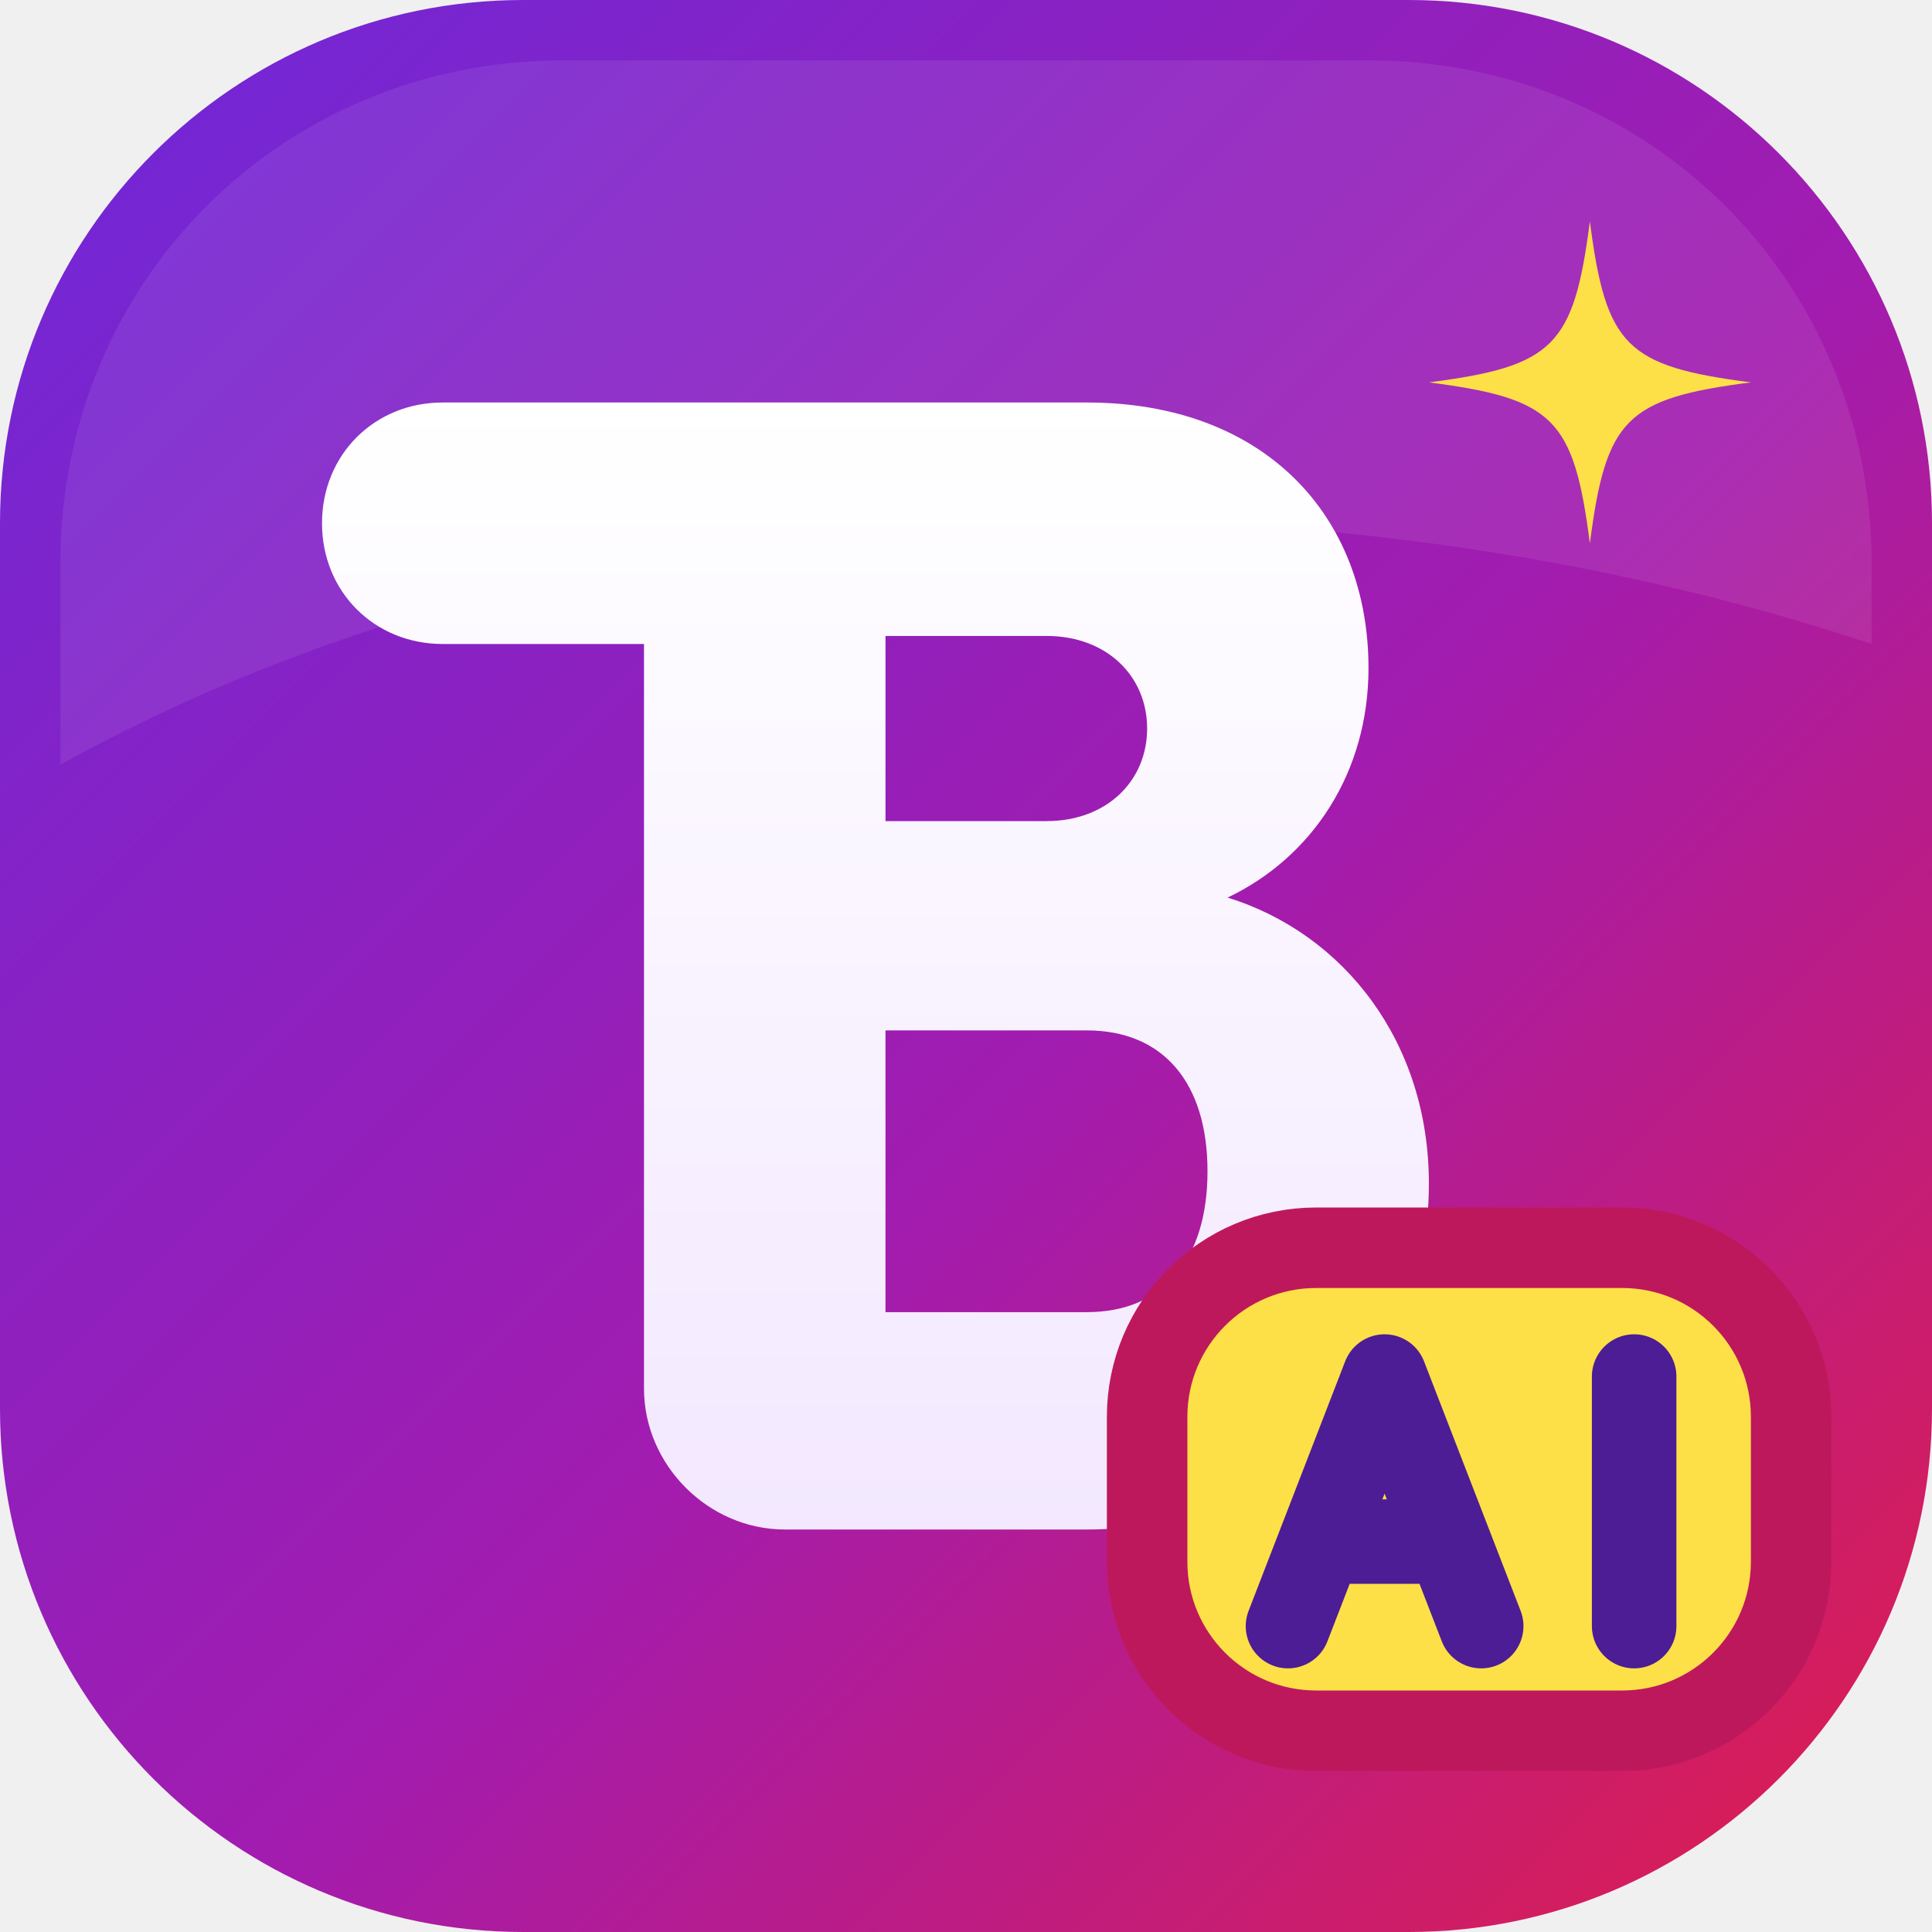
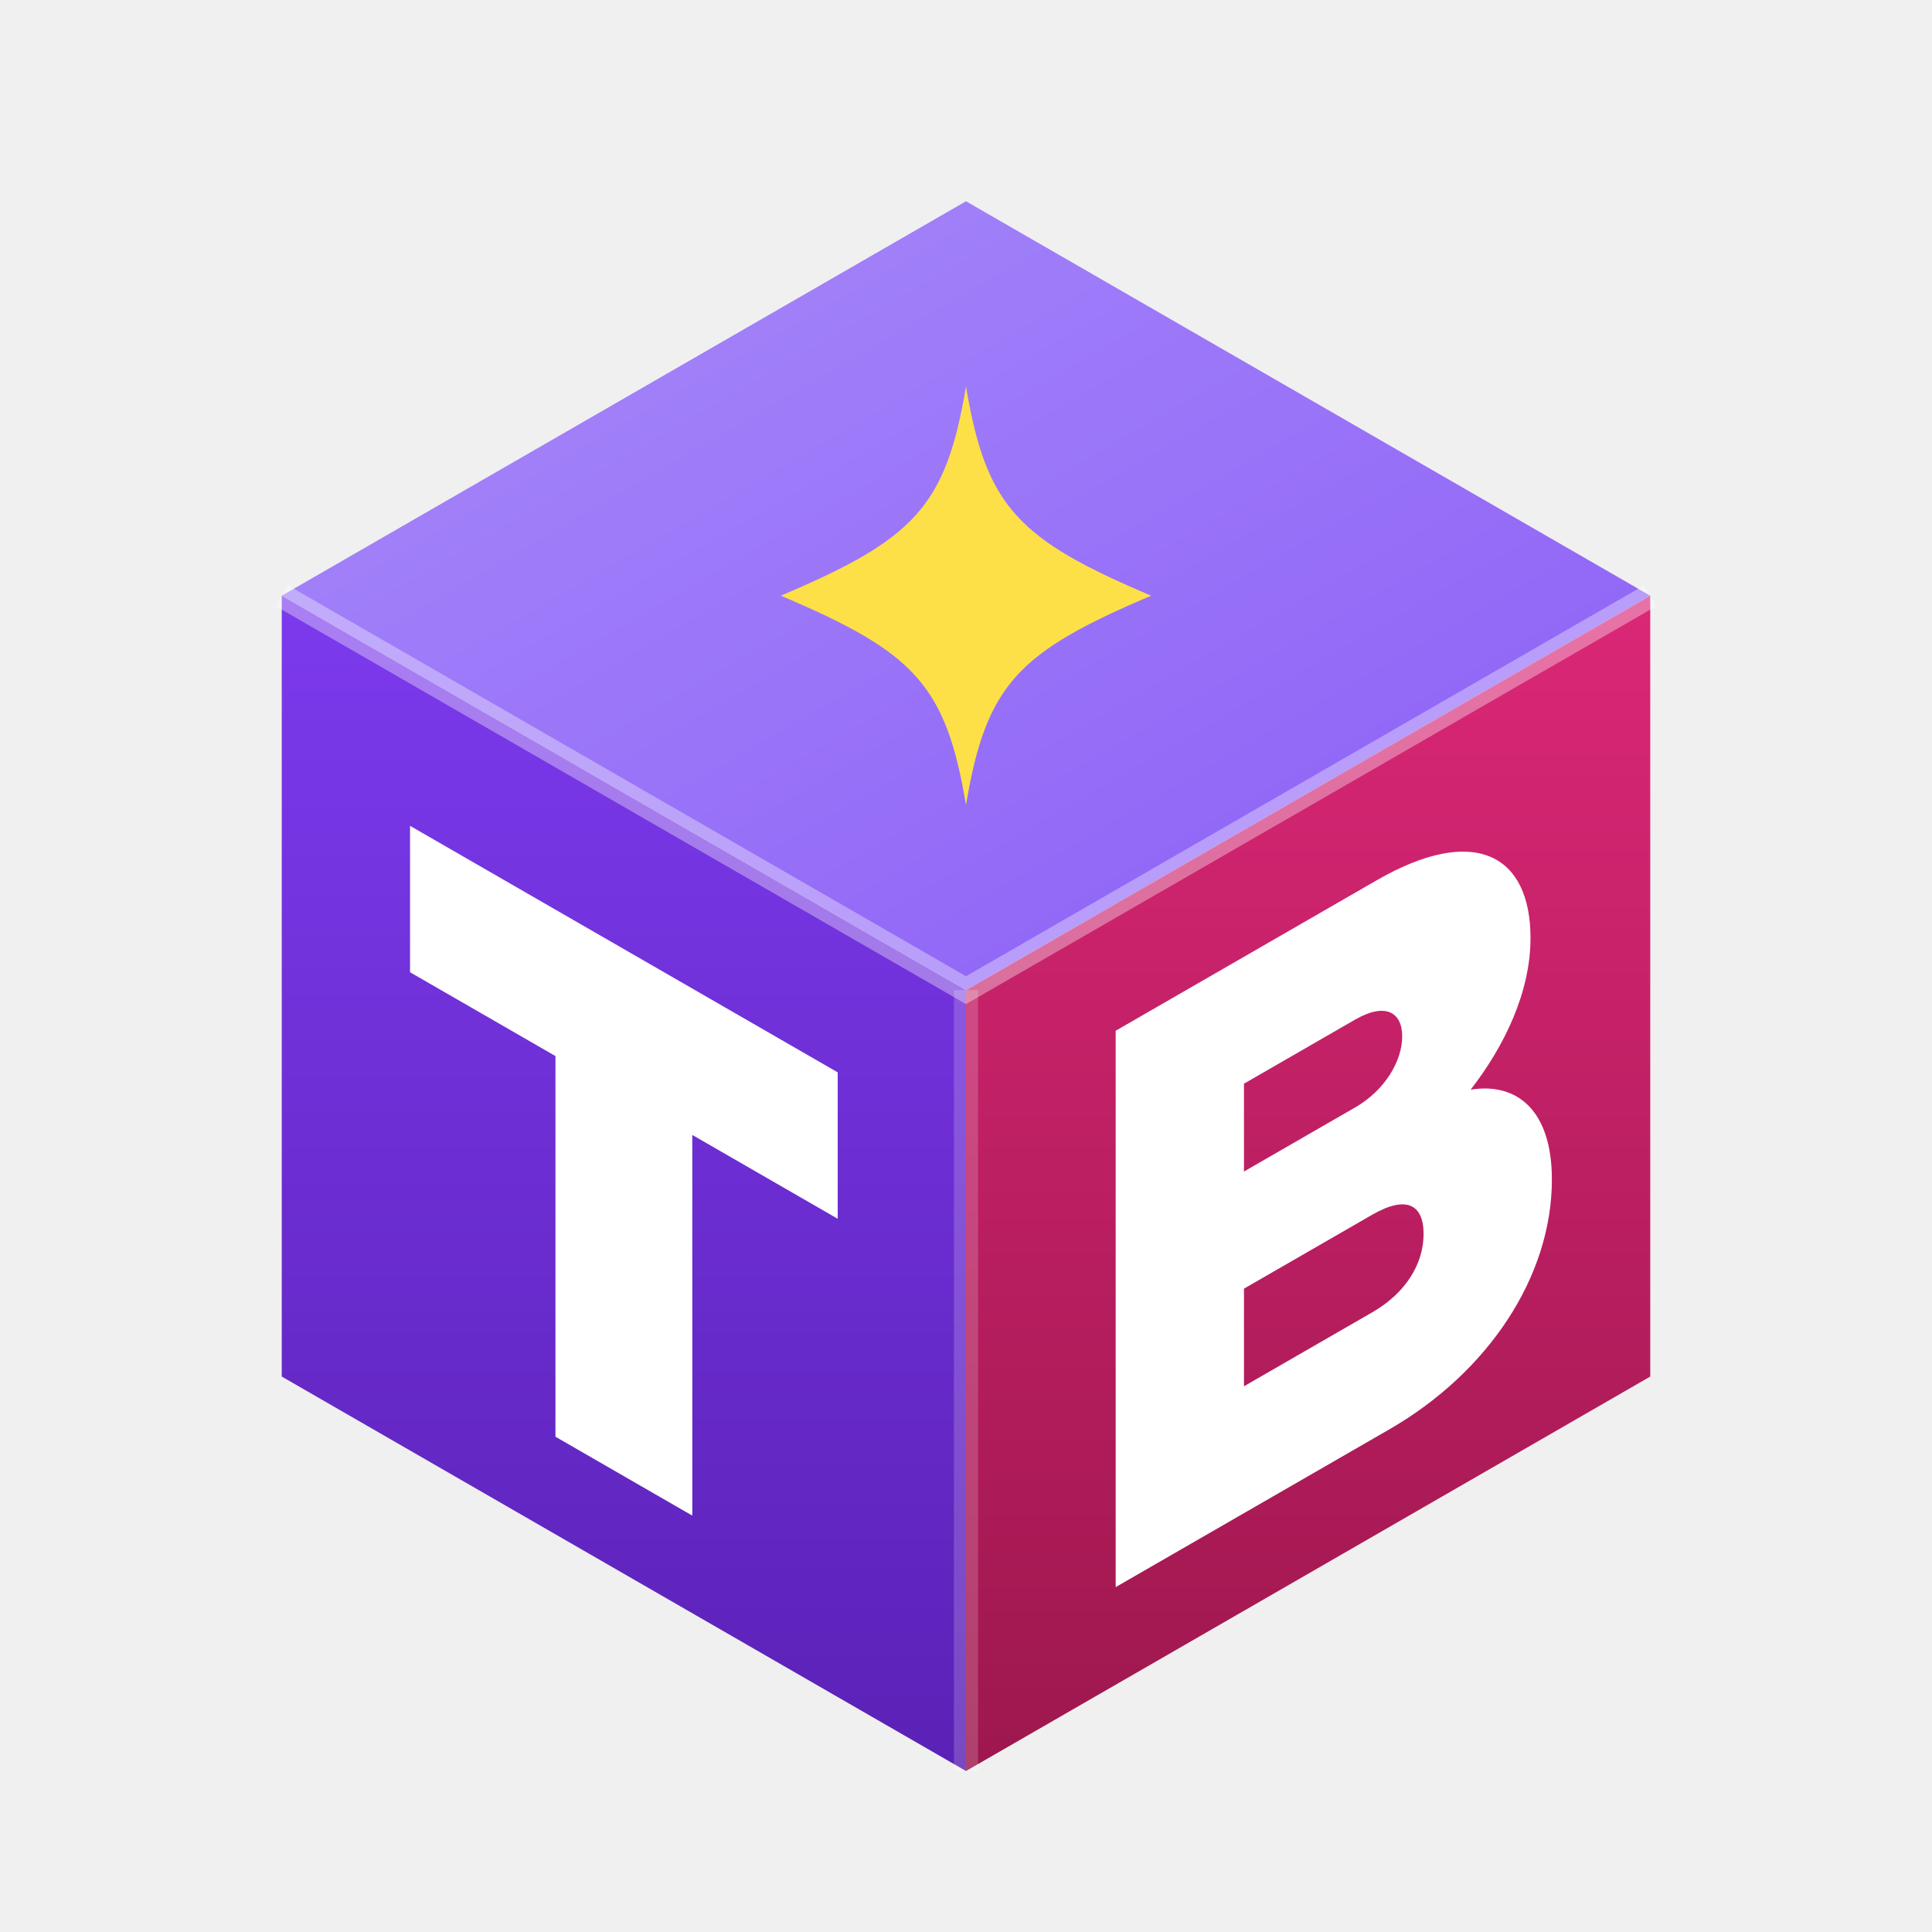
<svg xmlns="http://www.w3.org/2000/svg" viewBox="0 0 48 48">
  <defs>
-     <linearGradient id="g" x1="0" y1="0" x2="1" y2="1">
-       <stop offset="0" stop-color="#6d28d9" />
-       <stop offset=".55" stop-color="#a21caf" />
-       <stop offset="1" stop-color="#e11d48" />
+     <linearGradient id="ct" x1="0" y1="0" x2="1" y2="1">
+       <stop offset="0" stop-color="#a78bfa" />
+       <stop offset="1" stop-color="#8b5cf6" />
    </linearGradient>
-     <linearGradient id="h" x1="0" y1="0" x2="0" y2="1">
-       <stop offset="0" stop-color="#fff" />
-       <stop offset="1" stop-color="#f3e8ff" />
+     <linearGradient id="cl" x1="0" y1="0" x2="0" y2="1">
+       <stop offset="0" stop-color="#7c3aed" />
+       <stop offset="1" stop-color="#5b21b6" />
+     </linearGradient>
+     <linearGradient id="cr" x1="0" y1="0" x2="0" y2="1">
+       <stop offset="0" stop-color="#db2777" />
+       <stop offset="1" stop-color="#9d174d" />
    </linearGradient>
  </defs>
-   <rect width="48" height="48" rx="13" fill="url(#g)" />
-   <path d="M1.5 14C1.5 7 7 1.5 14 1.5h20C41 1.5 46.5 7 46.5 14v2C33 11.5 15 11.5 1.5 19z" fill="#fff" opacity=".08" />
-   <path fill="url(#h)" fill-rule="evenodd" d="M11 10H27C31.4 10 34 12.8 34 16.6C34 19.2 32.6 21.3 30.5 22.3C33.4 23.2 35.5 25.9 35.5 29.4C35.5 34.1 32.2 38 27 38H19.5C17.6 38 16 36.4 16 34.5V16H11C9.3 16 8 14.7 8 13C8 11.3 9.3 10 11 10ZM22 15.8H26C27.5 15.8 28.5 16.8 28.5 18.1C28.5 19.4 27.5 20.4 26 20.4H22ZM22 25.6H27C28.9 25.6 30 26.9 30 29.1C30 31.3 28.9 32.6 27 32.6H22Z" />
-   <rect x="28.5" y="31" width="16" height="12" rx="4.2" fill="#fde047" stroke="#be185d" stroke-width="2" />
-   <path d="M32 40.4L34.4 34.2L36.8 40.4M32.9 38.3H35.9M40.6 34.2V40.4" fill="none" stroke="#4c1d95" stroke-width="2.1" stroke-linecap="round" stroke-linejoin="round" />
-   <path d="M39.5 5.5C39.9 8.6 40.4 9.1 43.5 9.5C40.4 9.9 39.9 10.4 39.5 13.5C39.1 10.4 38.6 9.9 35.5 9.5C38.6 9.1 39.1 8.6 39.5 5.5Z" fill="#fde047" />
+   <path d="M24 5 41 14.8 24 24.6 7 14.8Z" fill="url(#ct)" />
+   <path d="M7 14.8 24 24.6V44L7 34.2Z" fill="url(#cl)" />
+   <path d="M24 24.6 41 14.8V34.2L24 44Z" fill="url(#cr)" />
+   <path d="M24 24.6V44" stroke="#fff" stroke-opacity=".18" stroke-width=".6" />
+   <path d="M7 14.8 24 24.6 41 14.8" fill="none" stroke="#fff" stroke-opacity=".35" stroke-width=".6" />
+   <g transform="matrix(1.0625 .6125 0 1.2125 7 14.8)">
+     <path d="M3 3.2H13V6.2H9.6V14H6.4V6.2H3Z" fill="#fff" />
+   </g>
+   <g transform="matrix(1.0625 -.6125 0 1.2125 24 24.6)">
+     <path fill="#fff" fill-rule="evenodd" d="M3.5 2.6H9.6C11.9 2.6 13.2 3.9 13.2 5.6 13.2 6.7 12.6 7.5 11.8 8 12.9 8.4 13.7 9.4 13.7 10.8 13.7 12.8 12.2 14 9.9 14H3.5ZM6.5 5.2V7H9.1C9.8 7 10.2 6.6 10.2 6.1 10.2 5.6 9.8 5.2 9.1 5.2ZM6.5 9.4V11.4H9.5C10.3 11.4 10.7 11 10.7 10.4 10.7 9.8 10.3 9.4 9.5 9.4Z" />
+   </g>
+   <path d="M24 9.6C24.5 12.6 25.3 13.4 28.6 14.8 25.3 16.2 24.5 17 24 20 23.5 17 22.7 16.2 19.4 14.8 22.7 13.4 23.5 12.6 24 9.6Z" fill="#fde047" />
</svg>
